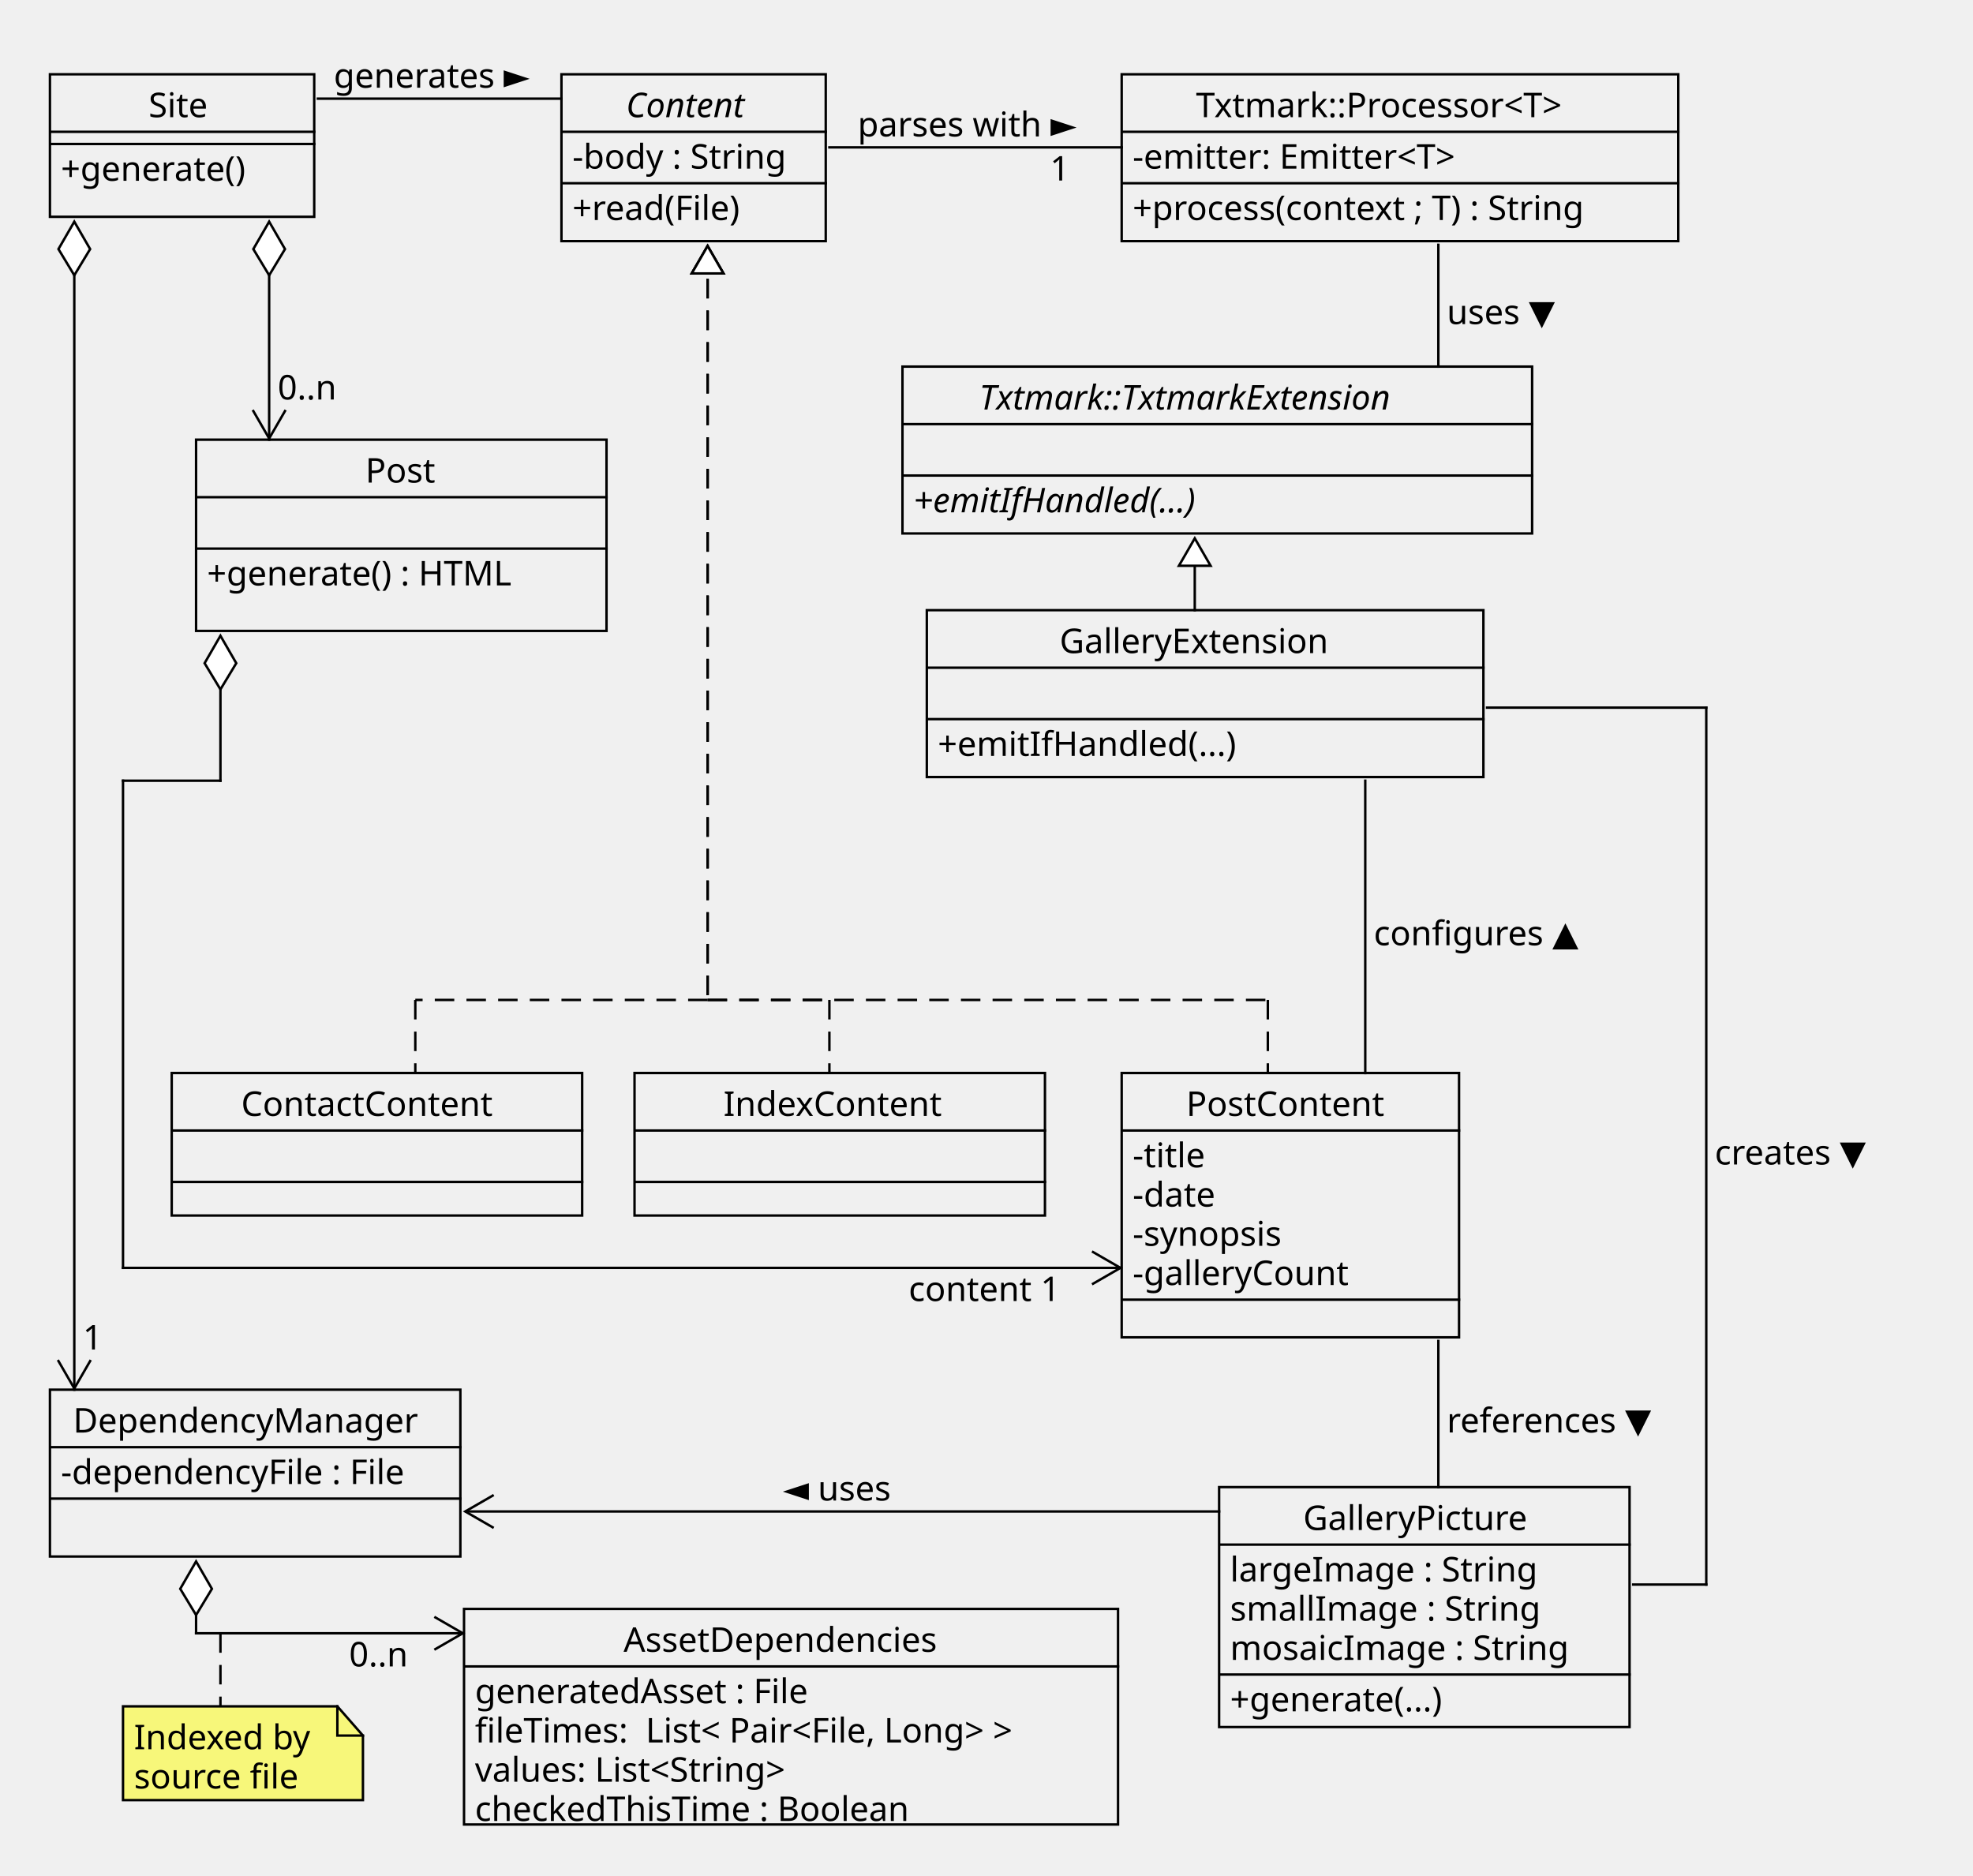
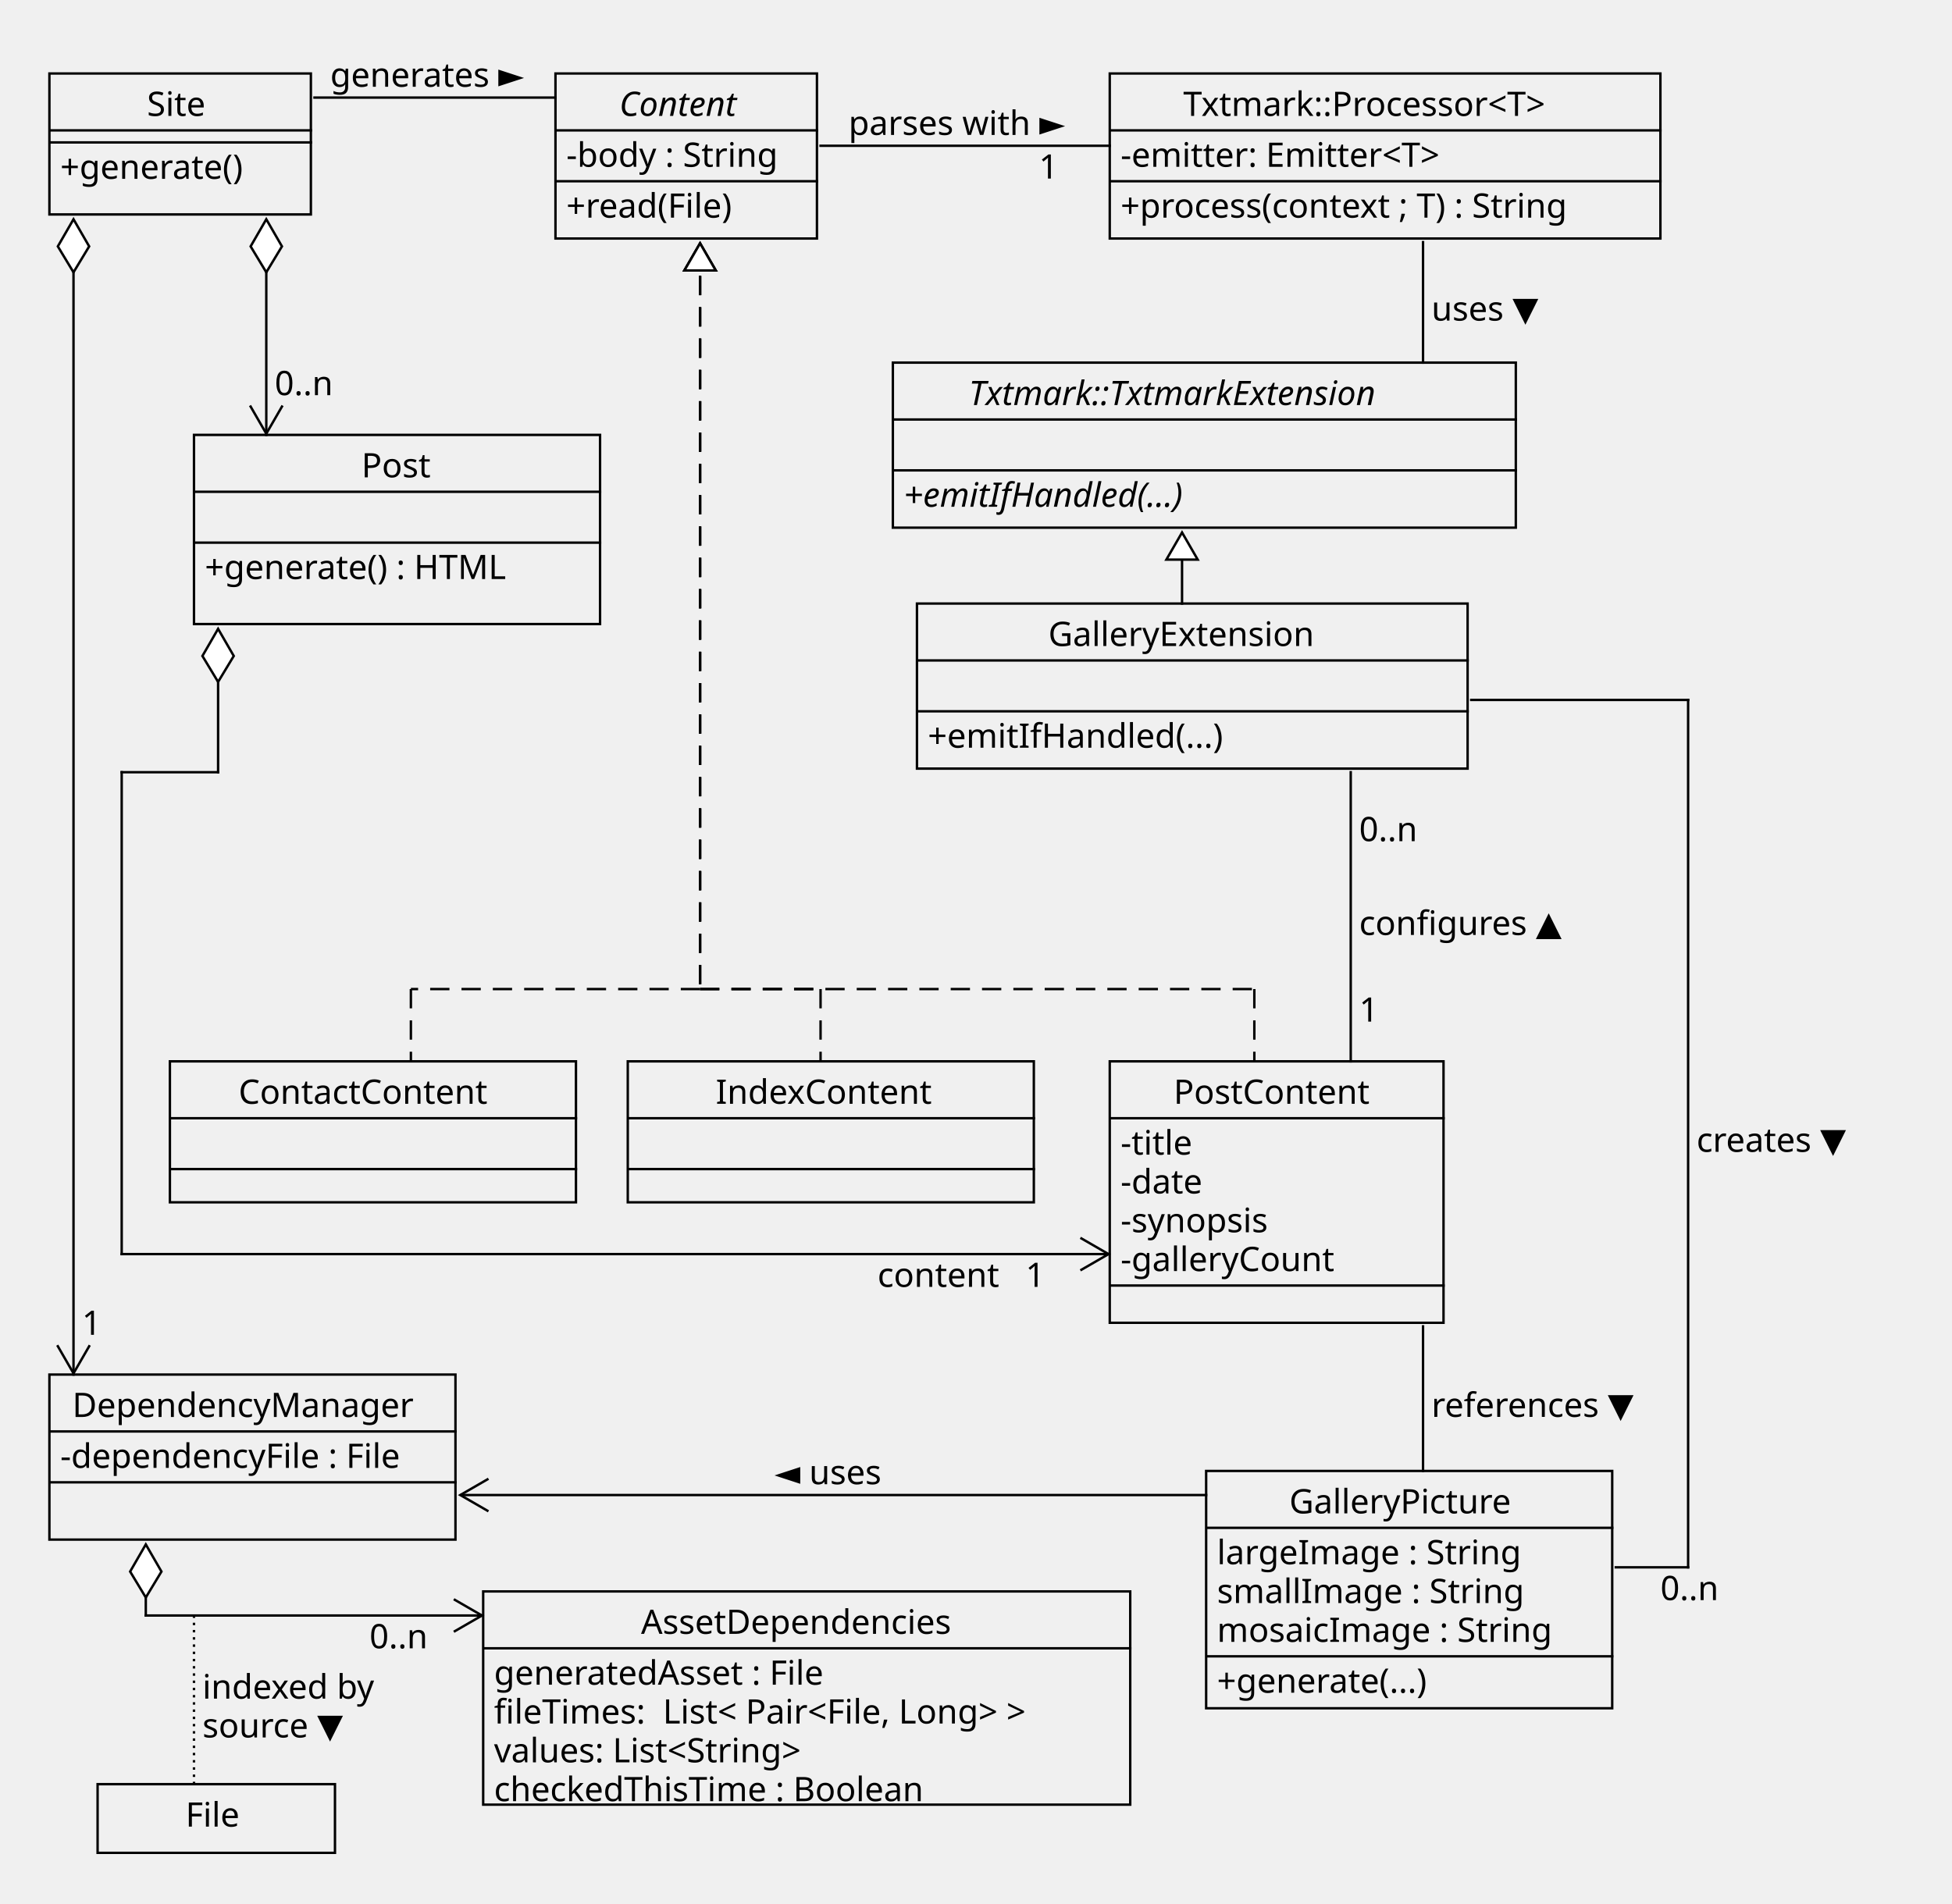
- <svg xmlns="http://www.w3.org/2000/svg" fill-opacity="1" color-rendering="auto" color-interpolation="auto" text-rendering="auto" stroke="black" stroke-linecap="square" width="810" stroke-miterlimit="10" shape-rendering="auto" stroke-opacity="1" fill="black" stroke-dasharray="none" font-weight="normal" stroke-width="1" viewBox="40 100 810 770" height="770" font-family="'Dialog'" font-style="normal" stroke-linejoin="miter" font-size="12px" stroke-dashoffset="0" image-rendering="auto">
+ <svg xmlns="http://www.w3.org/2000/svg" fill-opacity="1" color-rendering="auto" color-interpolation="auto" text-rendering="auto" stroke="black" stroke-linecap="square" width="810" stroke-miterlimit="10" shape-rendering="auto" stroke-opacity="1" fill="black" stroke-dasharray="none" font-weight="normal" stroke-width="1" viewBox="40 100 810 790" height="790" font-family="'Dialog'" font-style="normal" stroke-linejoin="miter" font-size="12px" stroke-dashoffset="0" image-rendering="auto">
  <defs id="genericDefs" />
  <g>
    <defs id="defs1">
      <clipPath clipPathUnits="userSpaceOnUse" id="clipPath1">
        <path d="M0 0 L2147483647 0 L2147483647 2147483647 L0 2147483647 L0 0 Z" />
      </clipPath>
      <clipPath clipPathUnits="userSpaceOnUse" id="clipPath2">
-         <path d="M0 0 L0 40 L100 40 L100 0 Z" />
+         <path d="M0 0 L0 30 L100 30 L100 0 Z" />
      </clipPath>
      <clipPath clipPathUnits="userSpaceOnUse" id="clipPath3">
        <path d="M0 0 L0 90 L270 90 L270 0 Z" />
      </clipPath>
      <clipPath clipPathUnits="userSpaceOnUse" id="clipPath4">
        <path d="M0 0 L0 70 L170 70 L170 0 Z" />
      </clipPath>
      <clipPath clipPathUnits="userSpaceOnUse" id="clipPath5">
        <path d="M0 0 L0 100 L170 100 L170 0 Z" />
      </clipPath>
      <clipPath clipPathUnits="userSpaceOnUse" id="clipPath6">
        <path d="M0 0 L0 70 L260 70 L260 0 Z" />
      </clipPath>
      <clipPath clipPathUnits="userSpaceOnUse" id="clipPath7">
        <path d="M0 0 L0 70 L230 70 L230 0 Z" />
      </clipPath>
      <clipPath clipPathUnits="userSpaceOnUse" id="clipPath8">
        <path d="M0 0 L0 60 L170 60 L170 0 Z" />
      </clipPath>
      <clipPath clipPathUnits="userSpaceOnUse" id="clipPath9">
        <path d="M0 0 L0 70 L110 70 L110 0 Z" />
      </clipPath>
      <clipPath clipPathUnits="userSpaceOnUse" id="clipPath10">
        <path d="M0 0 L0 110 L140 110 L140 0 Z" />
      </clipPath>
      <clipPath clipPathUnits="userSpaceOnUse" id="clipPath11">
        <path d="M0 0 L0 80 L170 80 L170 0 Z" />
      </clipPath>
      <clipPath clipPathUnits="userSpaceOnUse" id="clipPath12">
        <path d="M0 0 L0 60 L110 60 L110 0 Z" />
      </clipPath>
      <clipPath clipPathUnits="userSpaceOnUse" id="clipPath13">
        <path d="M0 0 L0 40 L340 40 L340 0 Z" />
      </clipPath>
      <clipPath clipPathUnits="userSpaceOnUse" id="clipPath14">
-         <path d="M0 0 L0 60 L30 60 L30 0 Z" />
+         <path d="M0 0 L0 100 L110 100 L110 0 Z" />
      </clipPath>
      <clipPath clipPathUnits="userSpaceOnUse" id="clipPath15">
        <path d="M0 0 L0 510 L40 510 L40 0 Z" />
      </clipPath>
      <clipPath clipPathUnits="userSpaceOnUse" id="clipPath16">
-         <path d="M0 0 L0 70 L140 70 L140 0 Z" />
+         <path d="M0 0 L0 90 L120 90 L120 0 Z" />
      </clipPath>
      <clipPath clipPathUnits="userSpaceOnUse" id="clipPath17">
-         <path d="M0 0 L0 90 L120 90 L120 0 Z" />
+         <path d="M0 0 L0 400 L190 400 L190 0 Z" />
      </clipPath>
      <clipPath clipPathUnits="userSpaceOnUse" id="clipPath18">
-         <path d="M0 0 L0 390 L190 390 L190 0 Z" />
+         <path d="M0 0 L0 60 L30 60 L30 0 Z" />
      </clipPath>
      <clipPath clipPathUnits="userSpaceOnUse" id="clipPath19">
        <path d="M0 0 L0 80 L80 80 L80 0 Z" />
      </clipPath>
      <clipPath clipPathUnits="userSpaceOnUse" id="clipPath20">
        <path d="M0 0 L0 150 L120 150 L120 0 Z" />
      </clipPath>
      <clipPath clipPathUnits="userSpaceOnUse" id="clipPath21">
        <path d="M0 0 L0 40 L130 40 L130 0 Z" />
      </clipPath>
      <clipPath clipPathUnits="userSpaceOnUse" id="clipPath22">
        <path d="M0 0 L0 50 L150 50 L150 0 Z" />
      </clipPath>
      <clipPath clipPathUnits="userSpaceOnUse" id="clipPath23">
        <path d="M0 0 L0 370 L80 370 L80 0 Z" />
      </clipPath>
      <clipPath clipPathUnits="userSpaceOnUse" id="clipPath24">
        <path d="M0 0 L0 370 L150 370 L150 0 Z" />
      </clipPath>
      <clipPath clipPathUnits="userSpaceOnUse" id="clipPath25">
        <path d="M0 0 L0 370 L260 370 L260 0 Z" />
      </clipPath>
      <clipPath clipPathUnits="userSpaceOnUse" id="clipPath26">
        <path d="M0 0 L0 300 L440 300 L440 0 Z" />
      </clipPath>
      <clipPath clipPathUnits="userSpaceOnUse" id="clipPath27">
        <path d="M0 0 L0 120 L60 120 L60 0 Z" />
      </clipPath>
    </defs>
-     <g fill="rgb(255,255,0)" fill-opacity="0.49" transform="translate(90,800)" stroke-opacity="0.49" stroke="rgb(255,255,0)">
-       <path d="M0.5 0.5 L88.5 0.5 L99 12.5 L99 39 L0.5 39 Z" stroke="none" clip-path="url(#clipPath2)" />
-     </g>
-     <g transform="translate(90,800)">
-       <path fill="none" d="M0.5 0.5 L88.5 0.5 L99 12.5 L99 39 L0.5 39 Z" clip-path="url(#clipPath2)" />
-       <path fill="none" d="M88.5 0.5 L88.5 12.5 L99 12.5" clip-path="url(#clipPath2)" />
-       <text x="5" font-size="14px" y="18.109" clip-path="url(#clipPath2)" font-family="sans-serif" stroke="none" xml:space="preserve">Indexed by </text>
-       <text x="5" font-size="14px" y="34.219" clip-path="url(#clipPath2)" font-family="sans-serif" stroke="none" xml:space="preserve">source file</text>
-     </g>
-     <g fill="rgb(255,255,255)" fill-opacity="0" transform="translate(230,760)" stroke-opacity="0" stroke="rgb(255,255,255)">
+     <g fill="rgb(255,255,255)" fill-opacity="0" transform="translate(80,840)" stroke-opacity="0" stroke="rgb(255,255,255)">
+       <rect x="0.5" width="98.5" height="28.5" y="0.5" clip-path="url(#clipPath2)" stroke="none" />
+     </g>
+     <g transform="translate(80,840)">
+       <rect fill="none" x="0.5" width="98.5" height="28.5" y="0.5" clip-path="url(#clipPath2)" />
+       <text x="37" font-size="14px" y="18.109" clip-path="url(#clipPath2)" font-family="sans-serif" stroke="none" xml:space="preserve">File</text>
+     </g>
+     <g fill="rgb(255,255,255)" fill-opacity="0" transform="translate(240,760)" stroke-opacity="0" stroke="rgb(255,255,255)">
      <rect x="0.5" width="268.5" height="88.5" y="0.5" clip-path="url(#clipPath3)" stroke="none" />
    </g>
-     <g transform="translate(230,760)">
+     <g transform="translate(240,760)">
      <rect fill="none" x="0.5" width="268.5" height="88.5" y="0.5" clip-path="url(#clipPath3)" />
      <text x="66" font-size="14px" y="18.109" clip-path="url(#clipPath3)" font-family="sans-serif" stroke="none" xml:space="preserve">AssetDependencies</text>
      <path fill="none" d="M1 24.109 L269 24.109" clip-path="url(#clipPath3)" />
      <text x="5" font-size="14px" y="39.219" clip-path="url(#clipPath3)" font-family="sans-serif" stroke="none" xml:space="preserve">generatedAsset : File</text>
      <text x="5" font-size="14px" y="55.328" clip-path="url(#clipPath3)" font-family="sans-serif" stroke="none" xml:space="preserve">fileTimes:  List&lt; Pair&lt;File, Long&gt; &gt;</text>
      <text x="5" font-size="14px" y="71.438" clip-path="url(#clipPath3)" font-family="sans-serif" stroke="none" xml:space="preserve">values: List&lt;String&gt;</text>
      <text x="5" font-size="14px" y="87.547" clip-path="url(#clipPath3)" font-family="sans-serif" stroke="none" xml:space="preserve">checkedThisTime : Boolean</text>
    </g>
    <g fill="rgb(255,255,255)" fill-opacity="0" transform="translate(60,670)" stroke-opacity="0" stroke="rgb(255,255,255)">
      <rect x="0.5" width="168.5" height="68.5" y="0.5" clip-path="url(#clipPath4)" stroke="none" />
    </g>
    <g transform="translate(60,670)">
      <rect fill="none" x="0.5" width="168.5" height="68.5" y="0.5" clip-path="url(#clipPath4)" />
      <text x="10" font-size="14px" y="18.109" clip-path="url(#clipPath4)" font-family="sans-serif" stroke="none" xml:space="preserve">DependencyManager</text>
      <path fill="none" d="M1 24.109 L169 24.109" clip-path="url(#clipPath4)" />
      <text x="5" font-size="14px" y="39.219" clip-path="url(#clipPath4)" font-family="sans-serif" stroke="none" xml:space="preserve">-dependencyFile : File</text>
      <path fill="none" d="M1 45.219 L169 45.219" clip-path="url(#clipPath4)" />
    </g>
    <g fill="rgb(255,255,255)" fill-opacity="0" transform="translate(540,710)" stroke-opacity="0" stroke="rgb(255,255,255)">
      <rect x="0.5" width="168.5" height="98.5" y="0.5" clip-path="url(#clipPath5)" stroke="none" />
    </g>
    <g transform="translate(540,710)">
      <rect fill="none" x="0.5" width="168.5" height="98.5" y="0.5" clip-path="url(#clipPath5)" />
      <text x="35" font-size="14px" y="18.109" clip-path="url(#clipPath5)" font-family="sans-serif" stroke="none" xml:space="preserve">GalleryPicture</text>
      <path fill="none" d="M1 24.109 L169 24.109" clip-path="url(#clipPath5)" />
      <text x="5" font-size="14px" y="39.219" clip-path="url(#clipPath5)" font-family="sans-serif" stroke="none" xml:space="preserve">largeImage : String</text>
      <text x="5" font-size="14px" y="55.328" clip-path="url(#clipPath5)" font-family="sans-serif" stroke="none" xml:space="preserve">smallImage : String</text>
      <text x="5" font-size="14px" y="71.438" clip-path="url(#clipPath5)" font-family="sans-serif" stroke="none" xml:space="preserve">mosaicImage : String</text>
      <path fill="none" d="M1 77.438 L169 77.438" clip-path="url(#clipPath5)" />
      <text x="5" font-size="14px" y="92.547" clip-path="url(#clipPath5)" font-family="sans-serif" stroke="none" xml:space="preserve">+generate(...)</text>
    </g>
    <g fill="rgb(255,255,255)" fill-opacity="0" transform="translate(410,250)" stroke-opacity="0" stroke="rgb(255,255,255)">
      <rect x="0.5" width="258.5" height="68.5" y="0.5" clip-path="url(#clipPath6)" stroke="none" />
    </g>
    <g transform="translate(410,250)">
      <rect fill="none" x="0.5" width="258.5" height="68.5" y="0.5" clip-path="url(#clipPath6)" />
      <text x="32" font-size="14px" y="18.109" clip-path="url(#clipPath6)" font-family="sans-serif" font-style="italic" stroke="none" xml:space="preserve">Txtmark::TxtmarkExtension</text>
      <path fill="none" d="M1 24.109 L259 24.109" clip-path="url(#clipPath6)" />
      <path fill="none" d="M1 45.219 L259 45.219" clip-path="url(#clipPath6)" />
      <text x="5" font-size="14px" y="60.328" clip-path="url(#clipPath6)" font-family="sans-serif" font-style="italic" stroke="none" xml:space="preserve">+emitIfHandled(...)</text>
    </g>
    <g fill="rgb(255,255,255)" fill-opacity="0" transform="translate(420,350)" stroke-opacity="0" stroke="rgb(255,255,255)">
      <rect x="0.5" width="228.5" height="68.5" y="0.5" clip-path="url(#clipPath7)" stroke="none" />
    </g>
    <g transform="translate(420,350)">
      <rect fill="none" x="0.5" width="228.5" height="68.5" y="0.5" clip-path="url(#clipPath7)" />
      <text x="55" font-size="14px" y="18.109" clip-path="url(#clipPath7)" font-family="sans-serif" stroke="none" xml:space="preserve">GalleryExtension</text>
      <path fill="none" d="M1 24.109 L229 24.109" clip-path="url(#clipPath7)" />
      <path fill="none" d="M1 45.219 L229 45.219" clip-path="url(#clipPath7)" />
      <text x="5" font-size="14px" y="60.328" clip-path="url(#clipPath7)" font-family="sans-serif" stroke="none" xml:space="preserve">+emitIfHandled(...)</text>
    </g>
    <g fill="rgb(255,255,255)" fill-opacity="0" transform="translate(500,130)" stroke-opacity="0" stroke="rgb(255,255,255)">
      <rect x="0.5" width="228.5" height="68.5" y="0.5" clip-path="url(#clipPath7)" stroke="none" />
    </g>
    <g transform="translate(500,130)">
      <rect fill="none" x="0.5" width="228.5" height="68.5" y="0.5" clip-path="url(#clipPath7)" />
      <text x="31" font-size="14px" y="18.109" clip-path="url(#clipPath7)" font-family="sans-serif" stroke="none" xml:space="preserve">Txtmark::Processor&lt;T&gt;</text>
      <path fill="none" d="M1 24.109 L229 24.109" clip-path="url(#clipPath7)" />
      <text x="5" font-size="14px" y="39.219" clip-path="url(#clipPath7)" font-family="sans-serif" stroke="none" xml:space="preserve">-emitter: Emitter&lt;T&gt;</text>
      <path fill="none" d="M1 45.219 L229 45.219" clip-path="url(#clipPath7)" />
      <text x="5" font-size="14px" y="60.328" clip-path="url(#clipPath7)" font-family="sans-serif" stroke="none" xml:space="preserve">+process(context ; T) : String</text>
    </g>
    <g fill="rgb(255,255,255)" fill-opacity="0" transform="translate(110,540)" stroke-opacity="0" stroke="rgb(255,255,255)">
      <rect x="0.5" width="168.5" height="58.5" y="0.5" clip-path="url(#clipPath8)" stroke="none" />
    </g>
    <g transform="translate(110,540)">
      <rect fill="none" x="0.5" width="168.5" height="58.5" y="0.5" clip-path="url(#clipPath8)" />
      <text x="29" font-size="14px" y="18.109" clip-path="url(#clipPath8)" font-family="sans-serif" stroke="none" xml:space="preserve">ContactContent</text>
      <path fill="none" d="M1 24.109 L169 24.109" clip-path="url(#clipPath8)" />
      <path fill="none" d="M1 45.219 L169 45.219" clip-path="url(#clipPath8)" />
    </g>
    <g fill="rgb(255,255,255)" fill-opacity="0" transform="translate(300,540)" stroke-opacity="0" stroke="rgb(255,255,255)">
      <rect x="0.5" width="168.5" height="58.5" y="0.5" clip-path="url(#clipPath8)" stroke="none" />
    </g>
    <g transform="translate(300,540)">
      <rect fill="none" x="0.5" width="168.5" height="58.5" y="0.5" clip-path="url(#clipPath8)" />
      <text x="37" font-size="14px" y="18.109" clip-path="url(#clipPath8)" font-family="sans-serif" stroke="none" xml:space="preserve">IndexContent</text>
      <path fill="none" d="M1 24.109 L169 24.109" clip-path="url(#clipPath8)" />
      <path fill="none" d="M1 45.219 L169 45.219" clip-path="url(#clipPath8)" />
    </g>
    <g fill="rgb(255,255,255)" fill-opacity="0" transform="translate(270,130)" stroke-opacity="0" stroke="rgb(255,255,255)">
      <rect x="0.5" width="108.5" height="68.5" y="0.5" clip-path="url(#clipPath9)" stroke="none" />
    </g>
    <g transform="translate(270,130)">
      <rect fill="none" x="0.5" width="108.5" height="68.5" y="0.5" clip-path="url(#clipPath9)" />
      <text x="27" font-size="14px" y="18.109" clip-path="url(#clipPath9)" font-family="sans-serif" font-style="italic" stroke="none" xml:space="preserve">Content</text>
      <path fill="none" d="M1 24.109 L109 24.109" clip-path="url(#clipPath9)" />
      <text x="5" font-size="14px" y="39.219" clip-path="url(#clipPath9)" font-family="sans-serif" stroke="none" xml:space="preserve">-body : String</text>
      <path fill="none" d="M1 45.219 L109 45.219" clip-path="url(#clipPath9)" />
      <text x="5" font-size="14px" y="60.328" clip-path="url(#clipPath9)" font-family="sans-serif" stroke="none" xml:space="preserve">+read(File)</text>
    </g>
    <g fill="rgb(255,255,255)" fill-opacity="0" transform="translate(500,540)" stroke-opacity="0" stroke="rgb(255,255,255)">
      <rect x="0.5" width="138.5" height="108.5" y="0.5" clip-path="url(#clipPath10)" stroke="none" />
    </g>
    <g transform="translate(500,540)">
      <rect fill="none" x="0.5" width="138.5" height="108.5" y="0.5" clip-path="url(#clipPath10)" />
      <text x="27" font-size="14px" y="18.109" clip-path="url(#clipPath10)" font-family="sans-serif" stroke="none" xml:space="preserve">PostContent</text>
      <path fill="none" d="M1 24.109 L139 24.109" clip-path="url(#clipPath10)" />
      <text x="5" font-size="14px" y="39.219" clip-path="url(#clipPath10)" font-family="sans-serif" stroke="none" xml:space="preserve">-title</text>
      <text x="5" font-size="14px" y="55.328" clip-path="url(#clipPath10)" font-family="sans-serif" stroke="none" xml:space="preserve">-date</text>
      <text x="5" font-size="14px" y="71.438" clip-path="url(#clipPath10)" font-family="sans-serif" stroke="none" xml:space="preserve">-synopsis</text>
      <text x="5" font-size="14px" y="87.547" clip-path="url(#clipPath10)" font-family="sans-serif" stroke="none" xml:space="preserve">-galleryCount</text>
      <path fill="none" d="M1 93.547 L139 93.547" clip-path="url(#clipPath10)" />
    </g>
    <g fill="rgb(255,255,255)" fill-opacity="0" transform="translate(120,280)" stroke-opacity="0" stroke="rgb(255,255,255)">
      <rect x="0.5" width="168.5" height="78.5" y="0.5" clip-path="url(#clipPath11)" stroke="none" />
    </g>
    <g transform="translate(120,280)">
      <rect fill="none" x="0.5" width="168.5" height="78.5" y="0.5" clip-path="url(#clipPath11)" />
      <text x="70" font-size="14px" y="18.109" clip-path="url(#clipPath11)" font-family="sans-serif" stroke="none" xml:space="preserve">Post</text>
      <path fill="none" d="M1 24.109 L169 24.109" clip-path="url(#clipPath11)" />
      <path fill="none" d="M1 45.219 L169 45.219" clip-path="url(#clipPath11)" />
      <text x="5" font-size="14px" y="60.328" clip-path="url(#clipPath11)" font-family="sans-serif" stroke="none" xml:space="preserve">+generate() : HTML</text>
    </g>
    <g fill="rgb(255,255,255)" fill-opacity="0" transform="translate(60,130)" stroke-opacity="0" stroke="rgb(255,255,255)">
      <rect x="0.5" width="108.5" height="58.5" y="0.5" clip-path="url(#clipPath12)" stroke="none" />
    </g>
    <g transform="translate(60,130)">
      <rect fill="none" x="0.5" width="108.5" height="58.5" y="0.5" clip-path="url(#clipPath12)" />
      <text x="41" font-size="14px" y="18.109" clip-path="url(#clipPath12)" font-family="sans-serif" stroke="none" xml:space="preserve">Site</text>
      <path fill="none" d="M1 24.109 L109 24.109" clip-path="url(#clipPath12)" />
      <path fill="none" d="M1 29.109 L109 29.109" clip-path="url(#clipPath12)" />
      <text x="5" font-size="14px" y="44.219" clip-path="url(#clipPath12)" font-family="sans-serif" stroke="none" xml:space="preserve">+generate()</text>
    </g>
    <g transform="translate(220,700)">
      <path fill="none" d="M11.5 20.5 L320.5 20.5" clip-path="url(#clipPath13)" />
      <path fill="none" d="M22.258 27 L11 20.5 L22.258 14" clip-path="url(#clipPath13)" />
      <text x="141.355" font-size="14px" y="16" clip-path="url(#clipPath13)" font-family="sans-serif" stroke="none" xml:space="preserve">◄ uses</text>
    </g>
-     <g stroke-dasharray="8,5" stroke-miterlimit="5" transform="translate(120,760)" stroke-linecap="butt">
-       <path fill="none" d="M10.5 10.5 L10.5 40.5" clip-path="url(#clipPath14)" />
+     <g stroke-dasharray="1,2" stroke-miterlimit="5" transform="translate(110,760)" stroke-linecap="butt">
+       <path fill="none" d="M10.5 10.5 L10.5 80.5" clip-path="url(#clipPath14)" />
+       <text x="14" font-size="14px" y="45" clip-path="url(#clipPath14)" font-family="sans-serif" stroke="none" xml:space="preserve">indexed by</text>
+       <text x="14" font-size="14px" y="61.109" clip-path="url(#clipPath14)" font-family="sans-serif" stroke="none" xml:space="preserve">source ▼</text>
    </g>
    <g transform="translate(60,180)">
      <path fill="none" d="M10.5 11.5 L10.5 490.5" clip-path="url(#clipPath15)" />
      <path fill="white" d="M4 22.258 L10.5 11 L17 22.258 L10.5 33.017 Z" clip-path="url(#clipPath15)" stroke="none" />
      <path fill="none" d="M4 22.258 L10.5 11 L17 22.258 L10.5 33.017 Z" clip-path="url(#clipPath15)" />
      <path fill="none" d="M4 478.742 L10.5 490 L17 478.742" clip-path="url(#clipPath15)" />
      <text x="14" font-size="14px" y="474" clip-path="url(#clipPath15)" font-family="sans-serif" stroke="none" xml:space="preserve">1</text>
    </g>
-     <g transform="translate(110,730)">
-       <path fill="none" d="M10.5 11.5 L10.5 40.5" clip-path="url(#clipPath16)" />
-       <path fill="none" d="M10.5 40.5 L119.5 40.5" clip-path="url(#clipPath16)" />
-       <path fill="white" d="M4 22.258 L10.5 11 L17 22.258 L10.5 33.017 Z" clip-path="url(#clipPath16)" stroke="none" />
-       <path fill="none" d="M4 22.258 L10.5 11 L17 22.258 L10.5 33.017 Z" clip-path="url(#clipPath16)" />
-       <path fill="none" d="M108.742 47 L120 40.5 L108.742 34" clip-path="url(#clipPath16)" />
-       <text x="73.319" font-size="14px" y="54.109" clip-path="url(#clipPath16)" font-family="sans-serif" stroke="none" xml:space="preserve">0..n</text>
+     <g transform="translate(90,730)">
+       <path fill="none" d="M10.5 11.5 L10.5 40.5" clip-path="url(#clipPath4)" />
+       <path fill="none" d="M10.5 40.5 L149.5 40.5" clip-path="url(#clipPath4)" />
+       <path fill="white" d="M4 22.258 L10.5 11 L17 22.258 L10.5 33.017 Z" clip-path="url(#clipPath4)" stroke="none" />
+       <path fill="none" d="M4 22.258 L10.5 11 L17 22.258 L10.5 33.017 Z" clip-path="url(#clipPath4)" />
+       <path fill="none" d="M138.742 47 L150 40.5 L138.742 34" clip-path="url(#clipPath4)" />
+       <text x="103.319" font-size="14px" y="54.109" clip-path="url(#clipPath4)" font-family="sans-serif" stroke="none" xml:space="preserve">0..n</text>
    </g>
    <g transform="translate(620,640)">
-       <path fill="none" d="M10.5 70.5 L10.5 10.5" clip-path="url(#clipPath17)" />
-       <text x="14" font-size="14px" y="48.055" clip-path="url(#clipPath17)" font-family="sans-serif" stroke="none" xml:space="preserve">references ▼</text>
+       <path fill="none" d="M10.5 70.5 L10.5 10.5" clip-path="url(#clipPath16)" />
+       <text x="14" font-size="14px" y="48.055" clip-path="url(#clipPath16)" font-family="sans-serif" stroke="none" xml:space="preserve">references ▼</text>
    </g>
    <g transform="translate(640,380)">
-       <path fill="none" d="M70.5 370.5 L100.5 370.5" clip-path="url(#clipPath18)" />
-       <path fill="none" d="M100.5 370.5 L100.5 10.5" clip-path="url(#clipPath18)" />
-       <path fill="none" d="M100.5 10.5 L10.5 10.5" clip-path="url(#clipPath18)" />
-       <text x="104" font-size="14px" y="198.055" clip-path="url(#clipPath18)" font-family="sans-serif" stroke="none" xml:space="preserve">creates ▼</text>
+       <path fill="none" d="M70.5 370.5 L100.5 370.5" clip-path="url(#clipPath17)" />
+       <path fill="none" d="M100.5 370.5 L100.5 10.5" clip-path="url(#clipPath17)" />
+       <path fill="none" d="M100.5 10.5 L10.5 10.5" clip-path="url(#clipPath17)" />
+       <text x="104" font-size="14px" y="198.055" clip-path="url(#clipPath17)" font-family="sans-serif" stroke="none" xml:space="preserve">creates ▼</text>
+       <text x="89" font-size="14px" y="384.109" clip-path="url(#clipPath17)" font-family="sans-serif" stroke="none" xml:space="preserve">0..n</text>
    </g>
    <g transform="translate(520,310)">
-       <path fill="none" d="M10.5 11.5 L10.5 40.5" clip-path="url(#clipPath14)" />
-       <path fill="white" d="M4 22.258 L10.5 11 L17 22.258 Z" clip-path="url(#clipPath14)" stroke="none" />
-       <path fill="none" d="M4 22.258 L10.5 11 L17 22.258 Z" clip-path="url(#clipPath14)" />
+       <path fill="none" d="M10.5 11.5 L10.5 40.5" clip-path="url(#clipPath18)" />
+       <path fill="white" d="M4 22.258 L10.5 11 L17 22.258 Z" clip-path="url(#clipPath18)" stroke="none" />
+       <path fill="none" d="M4 22.258 L10.5 11 L17 22.258 Z" clip-path="url(#clipPath18)" />
    </g>
    <g transform="translate(620,190)">
      <path fill="none" d="M10.5 10.5 L10.5 60.5" clip-path="url(#clipPath19)" />
      <text x="14" font-size="14px" y="43.055" clip-path="url(#clipPath19)" font-family="sans-serif" stroke="none" xml:space="preserve">uses ▼</text>
    </g>
    <g transform="translate(590,410)">
      <path fill="none" d="M10.5 130.5 L10.5 10.5" clip-path="url(#clipPath20)" />
      <text x="14" font-size="14px" y="78.055" clip-path="url(#clipPath20)" font-family="sans-serif" stroke="none" xml:space="preserve">configures ▲</text>
+       <text x="14" font-size="14px" y="39.109" clip-path="url(#clipPath20)" font-family="sans-serif" stroke="none" xml:space="preserve">0..n</text>
+       <text x="14" font-size="14px" y="114" clip-path="url(#clipPath20)" font-family="sans-serif" stroke="none" xml:space="preserve">1</text>
    </g>
    <g transform="translate(160,120)">
      <path fill="none" d="M10.5 20.5 L110.5 20.5" clip-path="url(#clipPath21)" />
      <text x="17.033" font-size="14px" y="16" clip-path="url(#clipPath21)" font-family="sans-serif" stroke="none" xml:space="preserve">generates ►</text>
    </g>
    <g transform="translate(370,140)">
      <path fill="none" d="M10.5 20.5 L130.5 20.5" clip-path="url(#clipPath22)" />
      <text x="22.104" font-size="14px" y="16" clip-path="url(#clipPath22)" font-family="sans-serif" stroke="none" xml:space="preserve">parses with ►</text>
      <text x="101.093" font-size="14px" y="34.109" clip-path="url(#clipPath22)" font-family="sans-serif" stroke="none" xml:space="preserve">1</text>
    </g>
    <g stroke-dasharray="8,5" stroke-miterlimit="5" transform="translate(320,190)" stroke-linecap="butt">
      <path fill="none" d="M10.5 11.5 L10.5 320.5" clip-path="url(#clipPath23)" />
      <path fill="none" d="M10.5 320.5 L60.5 320.5" clip-path="url(#clipPath23)" />
      <path fill="none" d="M60.5 320.5 L60.5 350.5" clip-path="url(#clipPath23)" />
      <path fill="white" d="M4 22.258 L10.5 11 L17 22.258 Z" clip-path="url(#clipPath23)" stroke="none" />
      <path fill="none" stroke-miterlimit="10" stroke-dasharray="none" d="M4 22.258 L10.5 11 L17 22.258 Z" clip-path="url(#clipPath23)" stroke-linecap="square" />
    </g>
    <g stroke-dasharray="8,5" stroke-miterlimit="5" transform="translate(200,190)" stroke-linecap="butt">
      <path fill="none" d="M130.5 11.5 L130.5 320.5" clip-path="url(#clipPath24)" />
      <path fill="none" d="M130.5 320.5 L10.5 320.5" clip-path="url(#clipPath24)" />
      <path fill="none" d="M10.5 320.5 L10.5 350.5" clip-path="url(#clipPath24)" />
      <path fill="white" d="M124 22.258 L130.5 11 L137 22.258 Z" clip-path="url(#clipPath24)" stroke="none" />
      <path fill="none" stroke-miterlimit="10" stroke-dasharray="none" d="M124 22.258 L130.5 11 L137 22.258 Z" clip-path="url(#clipPath24)" stroke-linecap="square" />
    </g>
    <g stroke-dasharray="8,5" stroke-miterlimit="5" transform="translate(320,190)" stroke-linecap="butt">
      <path fill="none" d="M10.5 11.5 L10.5 320.5" clip-path="url(#clipPath25)" />
      <path fill="none" d="M10.5 320.5 L240.5 320.5" clip-path="url(#clipPath25)" />
      <path fill="none" d="M240.5 320.5 L240.5 350.5" clip-path="url(#clipPath25)" />
      <path fill="white" d="M4 22.258 L10.5 11 L17 22.258 Z" clip-path="url(#clipPath25)" stroke="none" />
      <path fill="none" stroke-miterlimit="10" stroke-dasharray="none" d="M4 22.258 L10.5 11 L17 22.258 Z" clip-path="url(#clipPath25)" stroke-linecap="square" />
    </g>
    <g transform="translate(80,350)">
      <path fill="none" d="M50.5 11.5 L50.5 70.5" clip-path="url(#clipPath26)" />
      <path fill="none" d="M50.5 70.5 L10.5 70.5" clip-path="url(#clipPath26)" />
      <path fill="none" d="M10.5 70.5 L10.5 270.5" clip-path="url(#clipPath26)" />
      <path fill="none" d="M10.5 270.5 L419.5 270.5" clip-path="url(#clipPath26)" />
      <path fill="white" d="M44 22.258 L50.5 11 L57 22.258 L50.5 33.017 Z" clip-path="url(#clipPath26)" stroke="none" />
      <path fill="none" d="M44 22.258 L50.5 11 L57 22.258 L50.5 33.017 Z" clip-path="url(#clipPath26)" />
      <path fill="none" d="M408.742 277 L420 270.5 L408.742 264" clip-path="url(#clipPath26)" />
-       <text x="333.042" font-size="14px" y="284.109" clip-path="url(#clipPath26)" font-family="sans-serif" stroke="none" xml:space="preserve">content 1</text>
+       <text x="324.142" font-size="14px" y="284.109" clip-path="url(#clipPath26)" font-family="sans-serif" stroke="none" xml:space="preserve">content   1</text>
    </g>
    <g transform="translate(140,180)">
      <path fill="none" d="M10.5 11.5 L10.5 100.5" clip-path="url(#clipPath27)" />
      <path fill="white" d="M4 22.258 L10.5 11 L17 22.258 L10.5 33.017 Z" clip-path="url(#clipPath27)" stroke="none" />
      <path fill="none" d="M4 22.258 L10.5 11 L17 22.258 L10.5 33.017 Z" clip-path="url(#clipPath27)" />
      <path fill="none" d="M4 88.742 L10.5 100 L17 88.742" clip-path="url(#clipPath27)" />
      <text x="14" font-size="14px" y="84" clip-path="url(#clipPath27)" font-family="sans-serif" stroke="none" xml:space="preserve">0..n</text>
    </g>
  </g>
</svg>
